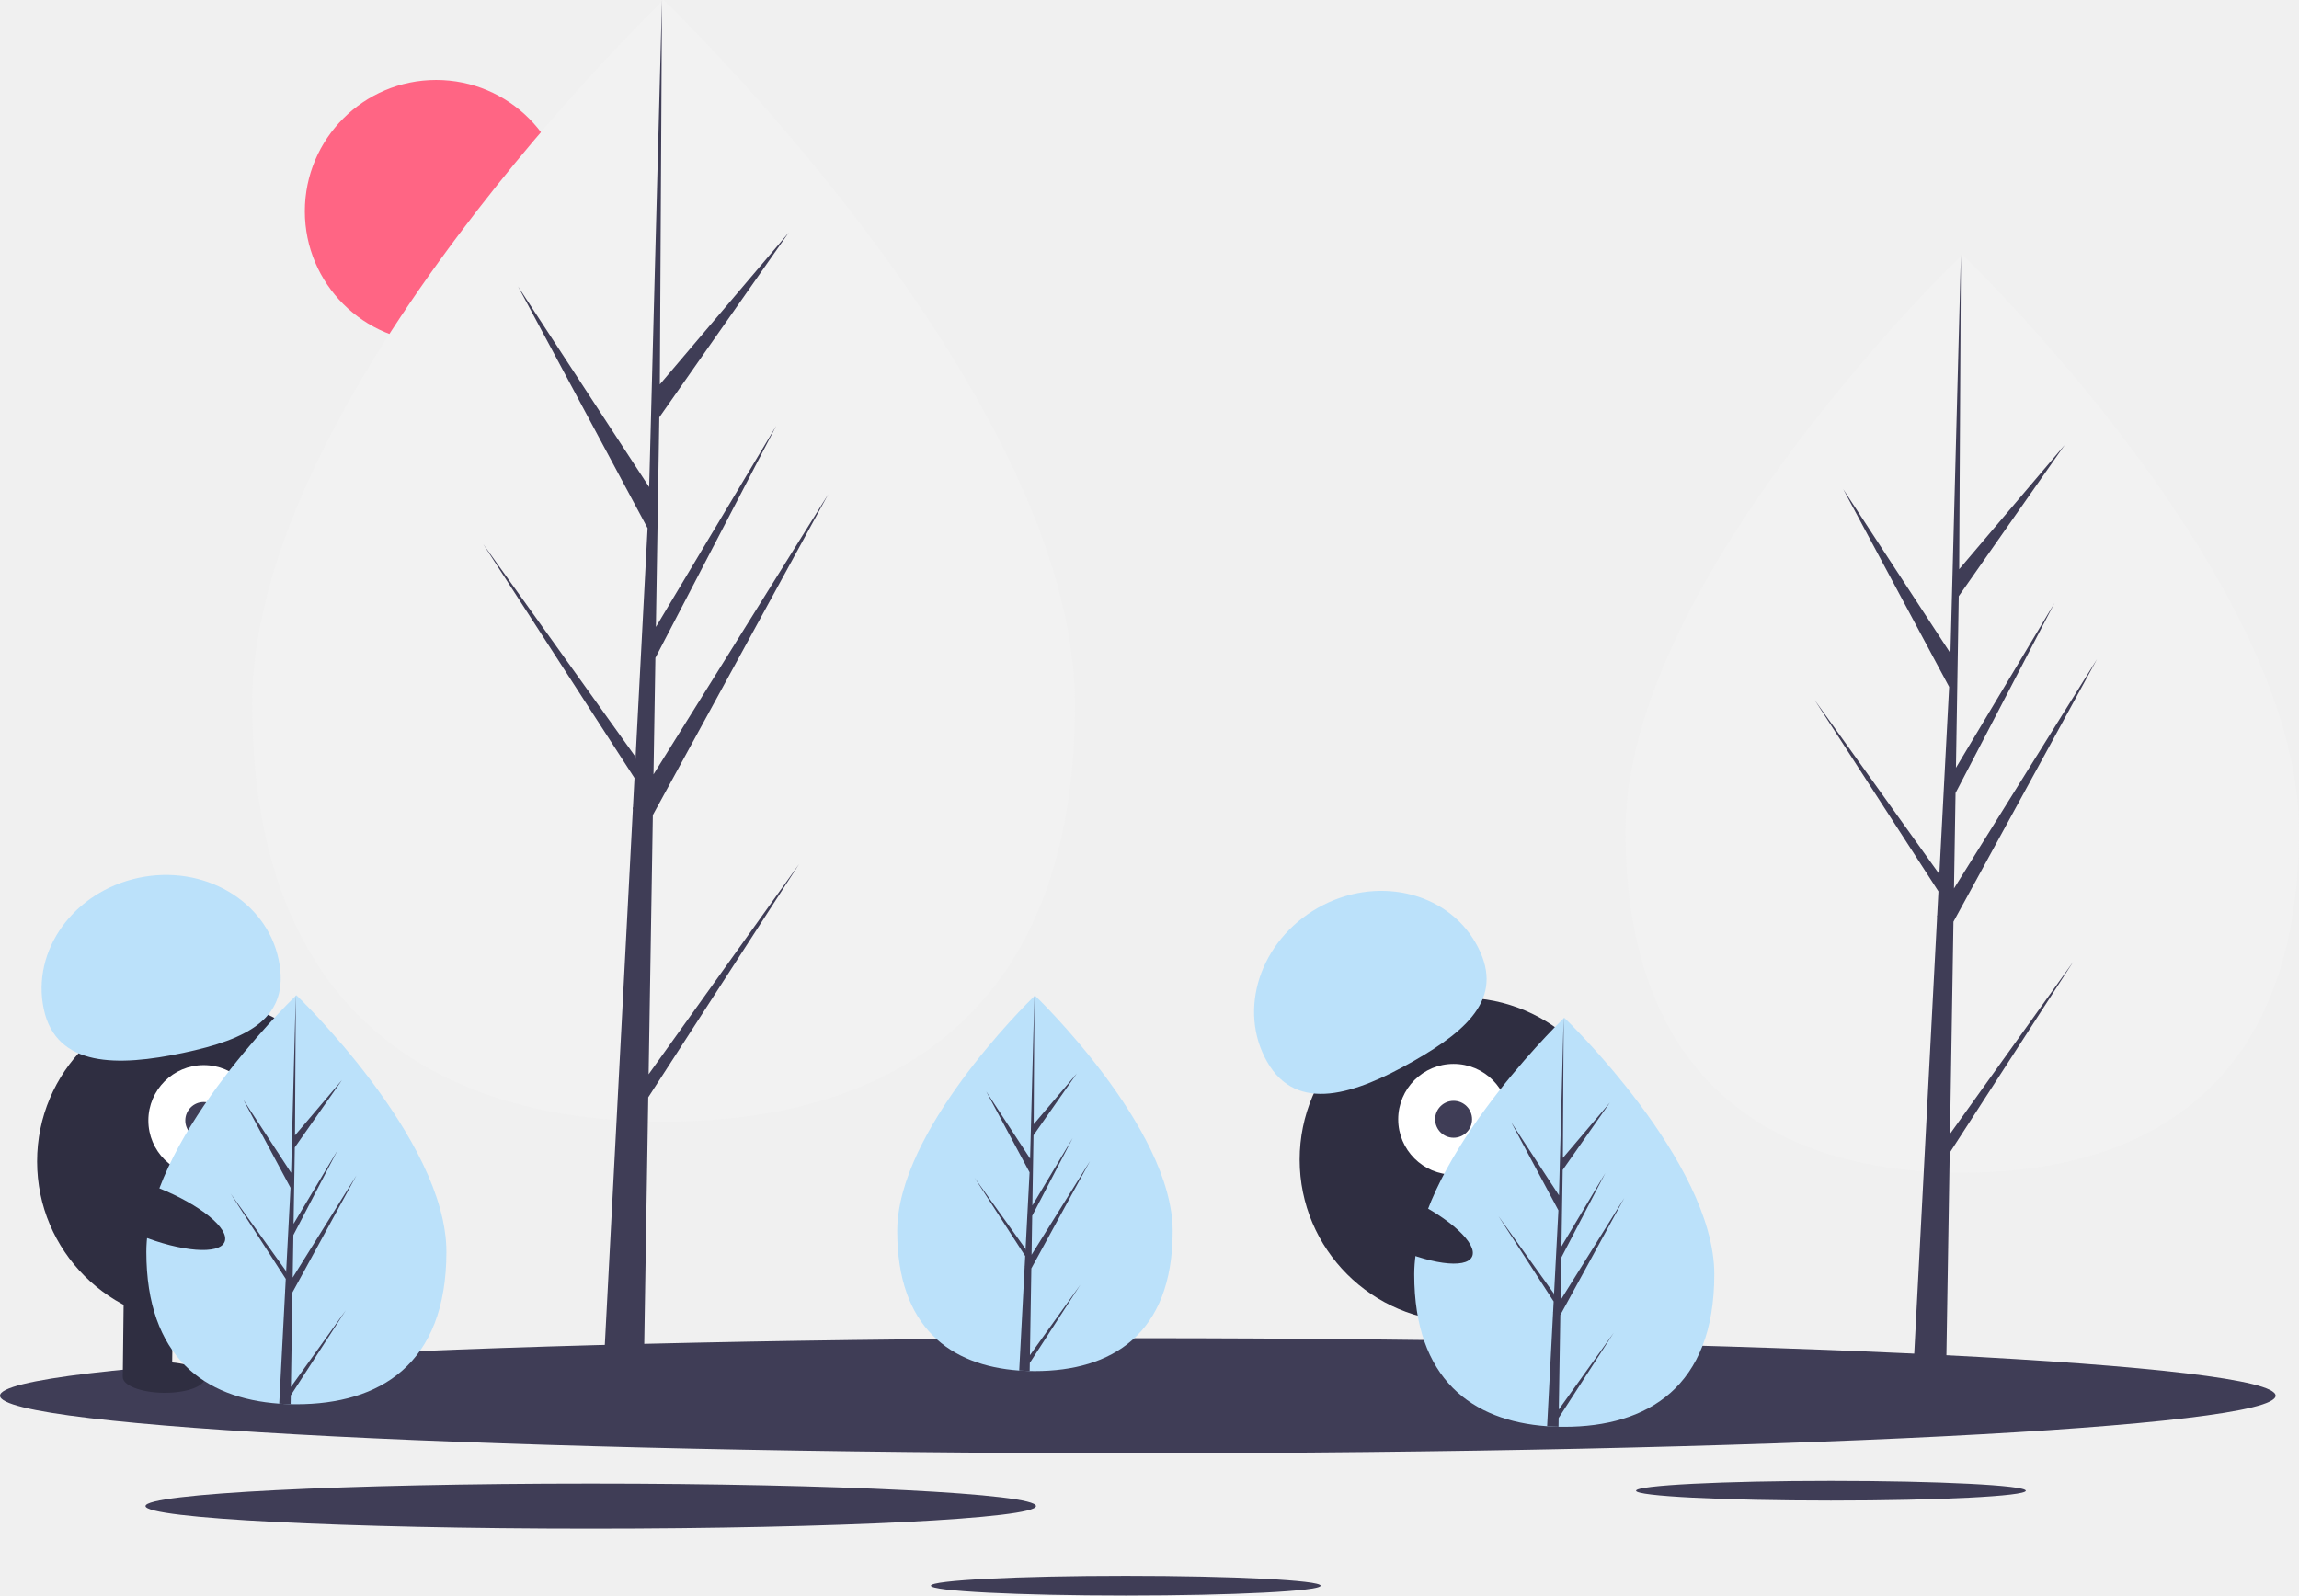
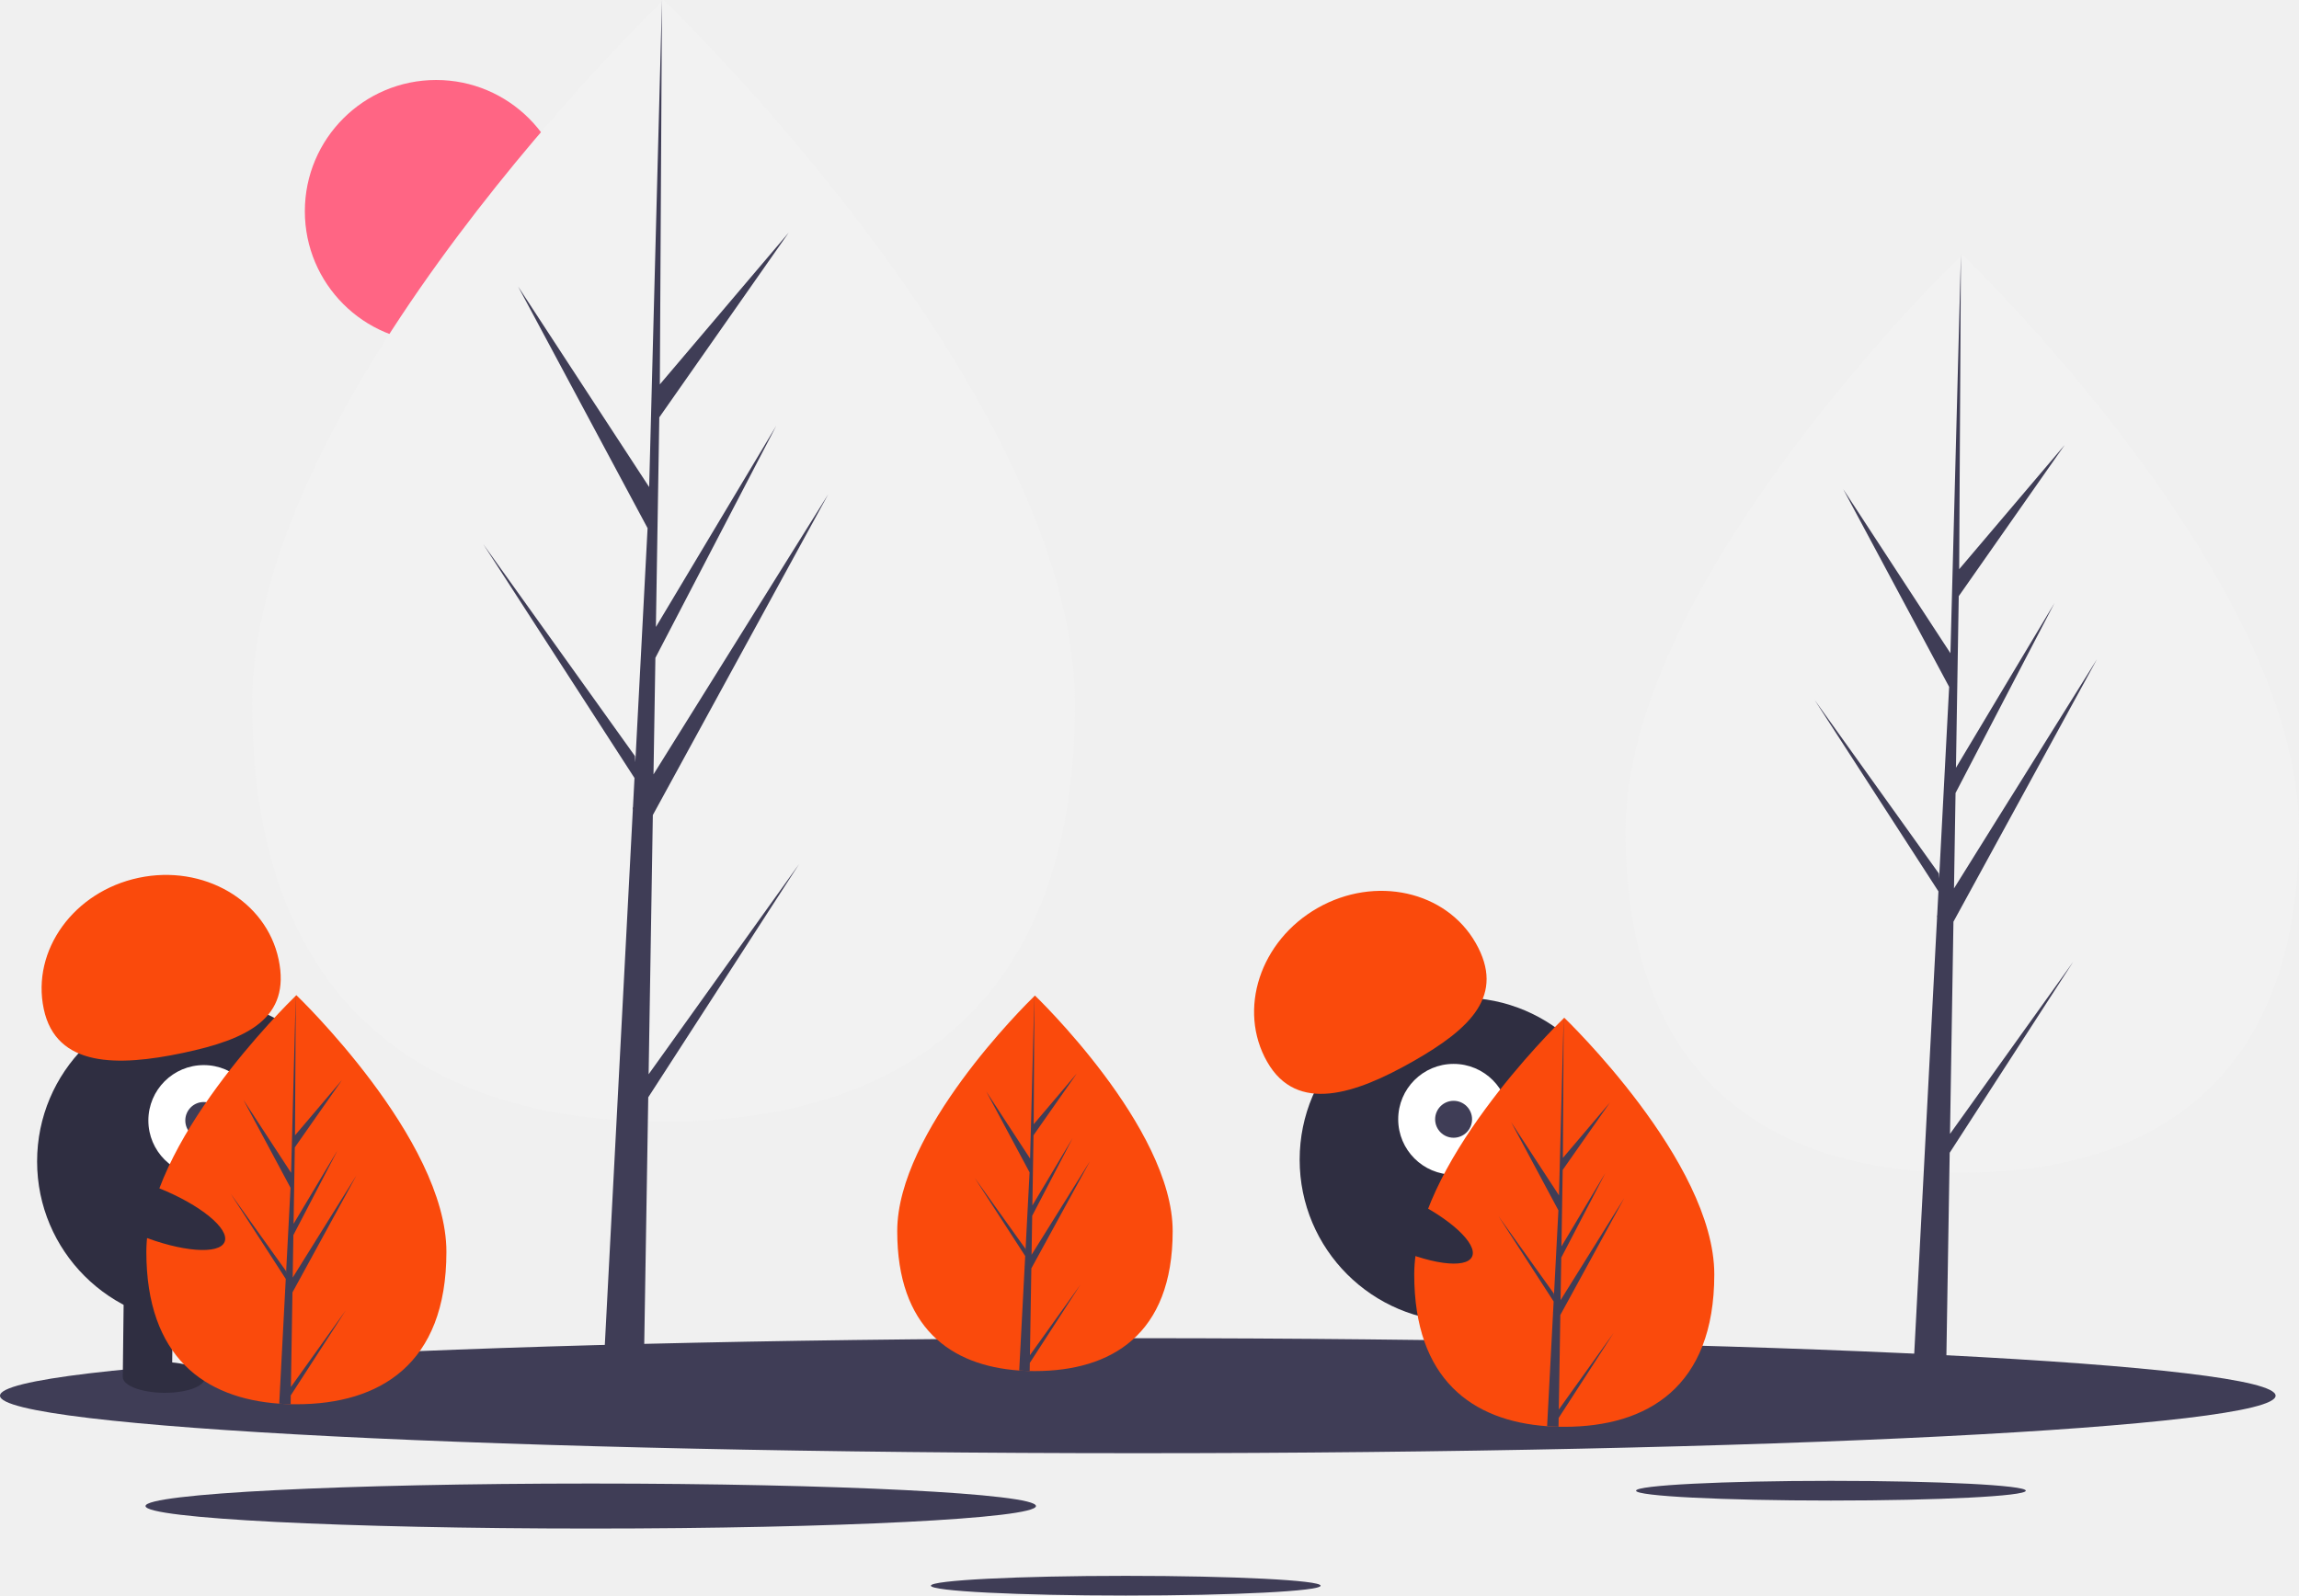
<svg xmlns="http://www.w3.org/2000/svg" id="a706cf1c-1654-439b-8fcf-310eb7aa0e00" data-name="Layer 1" width="1120.592" height="777.916" viewBox="0 0 1120.592 777.916">
  <circle cx="212.592" cy="103" r="64" fill="#ff6584" />
  <path d="M563.68,404.164c0,151.011-89.774,203.739-200.516,203.739S162.649,555.175,162.649,404.164,363.165,61.042,363.165,61.042,563.68,253.152,563.68,404.164Z" transform="translate(-39.70387 -61.04208)" fill="#f2f2f2" />
  <polygon points="316.156 523.761 318.21 397.378 403.674 241.024 318.532 377.552 319.455 320.725 378.357 207.605 319.699 305.687 319.699 305.687 321.359 203.481 384.433 113.423 321.621 187.409 322.658 0 316.138 248.096 316.674 237.861 252.547 139.704 315.646 257.508 309.671 371.654 309.493 368.625 235.565 265.329 309.269 379.328 308.522 393.603 308.388 393.818 308.449 394.99 293.29 684.589 313.544 684.589 315.974 535.005 389.496 421.285 316.156 523.761" fill="#3f3d56" />
  <path d="M1160.296,466.014c0,123.61-73.484,166.77-164.132,166.77s-164.132-43.16-164.132-166.77S996.165,185.152,996.165,185.152,1160.296,342.404,1160.296,466.014Z" transform="translate(-39.70387 -61.04208)" fill="#f2f2f2" />
  <polygon points="950.482 552.833 952.162 449.383 1022.119 321.4 952.426 433.154 953.182 386.639 1001.396 294.044 953.382 374.329 953.382 374.329 954.741 290.669 1006.369 216.952 954.954 277.514 955.804 124.11 950.467 327.188 950.906 318.811 898.414 238.464 950.064 334.893 945.173 428.327 945.027 425.847 884.514 341.294 944.844 434.608 944.232 446.293 944.123 446.469 944.173 447.428 931.764 684.478 948.343 684.478 950.332 562.037 1010.514 468.952 950.482 552.833" fill="#3f3d56" />
  <ellipse cx="554.592" cy="680.479" rx="554.592" ry="28.034" fill="#3f3d56" />
  <ellipse cx="892.445" cy="726.797" rx="94.989" ry="4.802" fill="#3f3d56" />
  <ellipse cx="548.72" cy="773.114" rx="94.989" ry="4.802" fill="#3f3d56" />
  <ellipse cx="287.944" cy="734.279" rx="217.014" ry="10.97" fill="#3f3d56" />
  <circle cx="97.084" cy="566.27" r="79" fill="#2f2e41" />
  <rect x="99.805" y="689.023" width="24" height="43" transform="translate(-31.32451 -62.31008) rotate(0.67509)" fill="#2f2e41" />
  <rect x="147.802" y="689.589" width="24" height="43" transform="translate(-31.31452 -62.87555) rotate(0.67509)" fill="#2f2e41" />
  <ellipse cx="119.546" cy="732.616" rx="7.5" ry="20" transform="translate(-654.1319 782.4795) rotate(-89.32491)" fill="#2f2e41" />
  <ellipse cx="167.554" cy="732.182" rx="7.5" ry="20" transform="translate(-606.2547 830.0553) rotate(-89.32491)" fill="#2f2e41" />
  <circle cx="99.319" cy="546.295" r="27" fill="#fff" />
  <circle cx="99.319" cy="546.295" r="9" fill="#3f3d56" />
-   <path d="M61.026,552.946c-6.042-28.641,14.688-57.265,46.3-63.934s62.138,11.143,68.18,39.784-14.978,38.93-46.591,45.599S67.068,581.587,61.026,552.946Z" transform="translate(-39.70387 -61.04208)" fill="#bbe1fa" />
-   <path d="M257.296,671.384c0,55.076-32.74,74.306-73.13,74.306q-1.404,0-2.803-.031c-1.871-.04-3.725-.129-5.556-.254-36.451-2.58-64.771-22.799-64.771-74.021,0-53.008,67.739-119.896,72.827-124.846l.009-.009c.196-.192.294-.285.294-.285S257.296,616.308,257.296,671.384Z" transform="translate(-39.70387 -61.04208)" fill="#bbe1fa" />
+   <path d="M61.026,552.946c-6.042-28.641,14.688-57.265,46.3-63.934s62.138,11.143,68.18,39.784-14.978,38.93-46.591,45.599S67.068,581.587,61.026,552.946Z" transform="translate(-39.70387 -61.04208)" fill="#fa4a0c" />
+   <path d="M257.296,671.384c0,55.076-32.74,74.306-73.13,74.306q-1.404,0-2.803-.031c-1.871-.04-3.725-.129-5.556-.254-36.451-2.58-64.771-22.799-64.771-74.021,0-53.008,67.739-119.896,72.827-124.846l.009-.009c.196-.192.294-.285.294-.285S257.296,616.308,257.296,671.384Z" transform="translate(-39.70387 -61.04208)" fill="#fa4a0c" />
  <path d="M181.502,737.265l26.747-37.374-26.814,41.477-.071,4.291c-1.871-.04-3.725-.129-5.556-.254l2.883-55.103-.022-.428.049-.08.272-5.204-26.881-41.58,26.965,37.677.062,1.105,2.179-41.633-23.013-42.966,23.294,35.658,2.268-86.314.009-.294v.285l-.379,68.064,22.911-26.983-23.004,32.847-.606,37.276L204.185,621.958l-21.48,41.259-.339,20.723,31.056-49.791-31.171,57.023Z" transform="translate(-39.70387 -61.04208)" fill="#3f3d56" />
  <circle cx="712.485" cy="565.415" r="79" fill="#2f2e41" />
  <rect x="741.777" y="691.824" width="24" height="43" transform="translate(-215.9946 191.864) rotate(-17.08345)" fill="#2f2e41" />
  <rect x="787.659" y="677.723" width="24" height="43" transform="matrix(0.95588, -0.29376, 0.29376, 0.95588, -209.8279, 204.7204)" fill="#2f2e41" />
  <ellipse cx="767.887" cy="732.003" rx="20" ry="7.5" transform="translate(-220.8593 196.8331) rotate(-17.08345)" fill="#2f2e41" />
  <ellipse cx="813.475" cy="716.946" rx="20" ry="7.5" transform="translate(-214.4248 209.561) rotate(-17.08345)" fill="#2f2e41" />
  <circle cx="708.522" cy="545.71" r="27" fill="#fff" />
  <circle cx="708.522" cy="545.71" r="9" fill="#3f3d56" />
-   <path d="M657.355,578.743c-14.49-25.433-3.478-59.016,24.594-75.009s62.576-8.341,77.065,17.093-2.391,41.644-30.463,57.637S671.845,604.176,657.355,578.743Z" transform="translate(-39.70387 -61.04208)" fill="#bbe1fa" />
-   <path d="M611.296,661.299c0,50.557-30.054,68.21-67.13,68.21q-1.288,0-2.573-.029c-1.718-.037-3.419-.119-5.1-.233-33.461-2.368-59.457-20.929-59.457-67.948,0-48.659,62.181-110.059,66.852-114.603l.008-.008c.18-.176.27-.262.27-.262S611.296,610.742,611.296,661.299Z" transform="translate(-39.70387 -61.04208)" fill="#bbe1fa" />
+   <path d="M657.355,578.743c-14.49-25.433-3.478-59.016,24.594-75.009s62.576-8.341,77.065,17.093-2.391,41.644-30.463,57.637S671.845,604.176,657.355,578.743Z" transform="translate(-39.70387 -61.04208)" fill="#fa4a0c" />
+   <path d="M611.296,661.299c0,50.557-30.054,68.21-67.13,68.21q-1.288,0-2.573-.029c-1.718-.037-3.419-.119-5.1-.233-33.461-2.368-59.457-20.929-59.457-67.948,0-48.659,62.181-110.059,66.852-114.603l.008-.008c.18-.176.27-.262.27-.262S611.296,610.742,611.296,661.299Z" transform="translate(-39.70387 -61.04208)" fill="#fa4a0c" />
  <path d="M541.72,721.774l24.553-34.307-24.614,38.074-.065,3.939c-1.718-.037-3.419-.119-5.1-.233l2.646-50.582-.02-.393.045-.074.249-4.777-24.675-38.168,24.753,34.585.057,1.014,2-38.217-21.125-39.44L541.806,625.928l2.082-79.232.008-.27v.262l-.348,62.48,21.031-24.769-21.117,30.152-.556,34.217,19.636-32.839-19.718,37.874-.311,19.023,28.508-45.706-28.614,52.344Z" transform="translate(-39.70387 -61.04208)" fill="#3f3d56" />
-   <path d="M875.296,682.384c0,55.076-32.74,74.306-73.13,74.306q-1.403,0-2.803-.031c-1.871-.04-3.725-.129-5.556-.254-36.451-2.58-64.771-22.799-64.771-74.021,0-53.008,67.739-119.896,72.827-124.846l.009-.009c.196-.192.294-.285.294-.285S875.296,627.308,875.296,682.384Z" transform="translate(-39.70387 -61.04208)" fill="#bbe1fa" />
+   <path d="M875.296,682.384c0,55.076-32.74,74.306-73.13,74.306q-1.403,0-2.803-.031c-1.871-.04-3.725-.129-5.556-.254-36.451-2.58-64.771-22.799-64.771-74.021,0-53.008,67.739-119.896,72.827-124.846l.009-.009c.196-.192.294-.285.294-.285S875.296,627.308,875.296,682.384Z" transform="translate(-39.70387 -61.04208)" fill="#fa4a0c" />
  <path d="M799.502,748.265l26.747-37.374-26.814,41.477-.071,4.291c-1.871-.04-3.725-.129-5.556-.254l2.883-55.103-.022-.428.049-.08.272-5.204L770.108,654.011l26.965,37.677.062,1.105,2.179-41.633-23.013-42.966,23.294,35.658,2.268-86.314.009-.294v.285l-.379,68.064,22.911-26.983-23.004,32.847-.606,37.276L822.185,632.958l-21.48,41.259-.339,20.723,31.056-49.791-31.171,57.023Z" transform="translate(-39.70387 -61.04208)" fill="#3f3d56" />
  <ellipse cx="721.517" cy="656.822" rx="12.4" ry="39.5" transform="translate(-220.8352 966.2232) rotate(-64.62574)" fill="#2f2e41" />
  <ellipse cx="112.517" cy="651.822" rx="12.4" ry="39.5" transform="translate(-574.0794 452.7137) rotate(-68.15829)" fill="#2f2e41" />
</svg>
